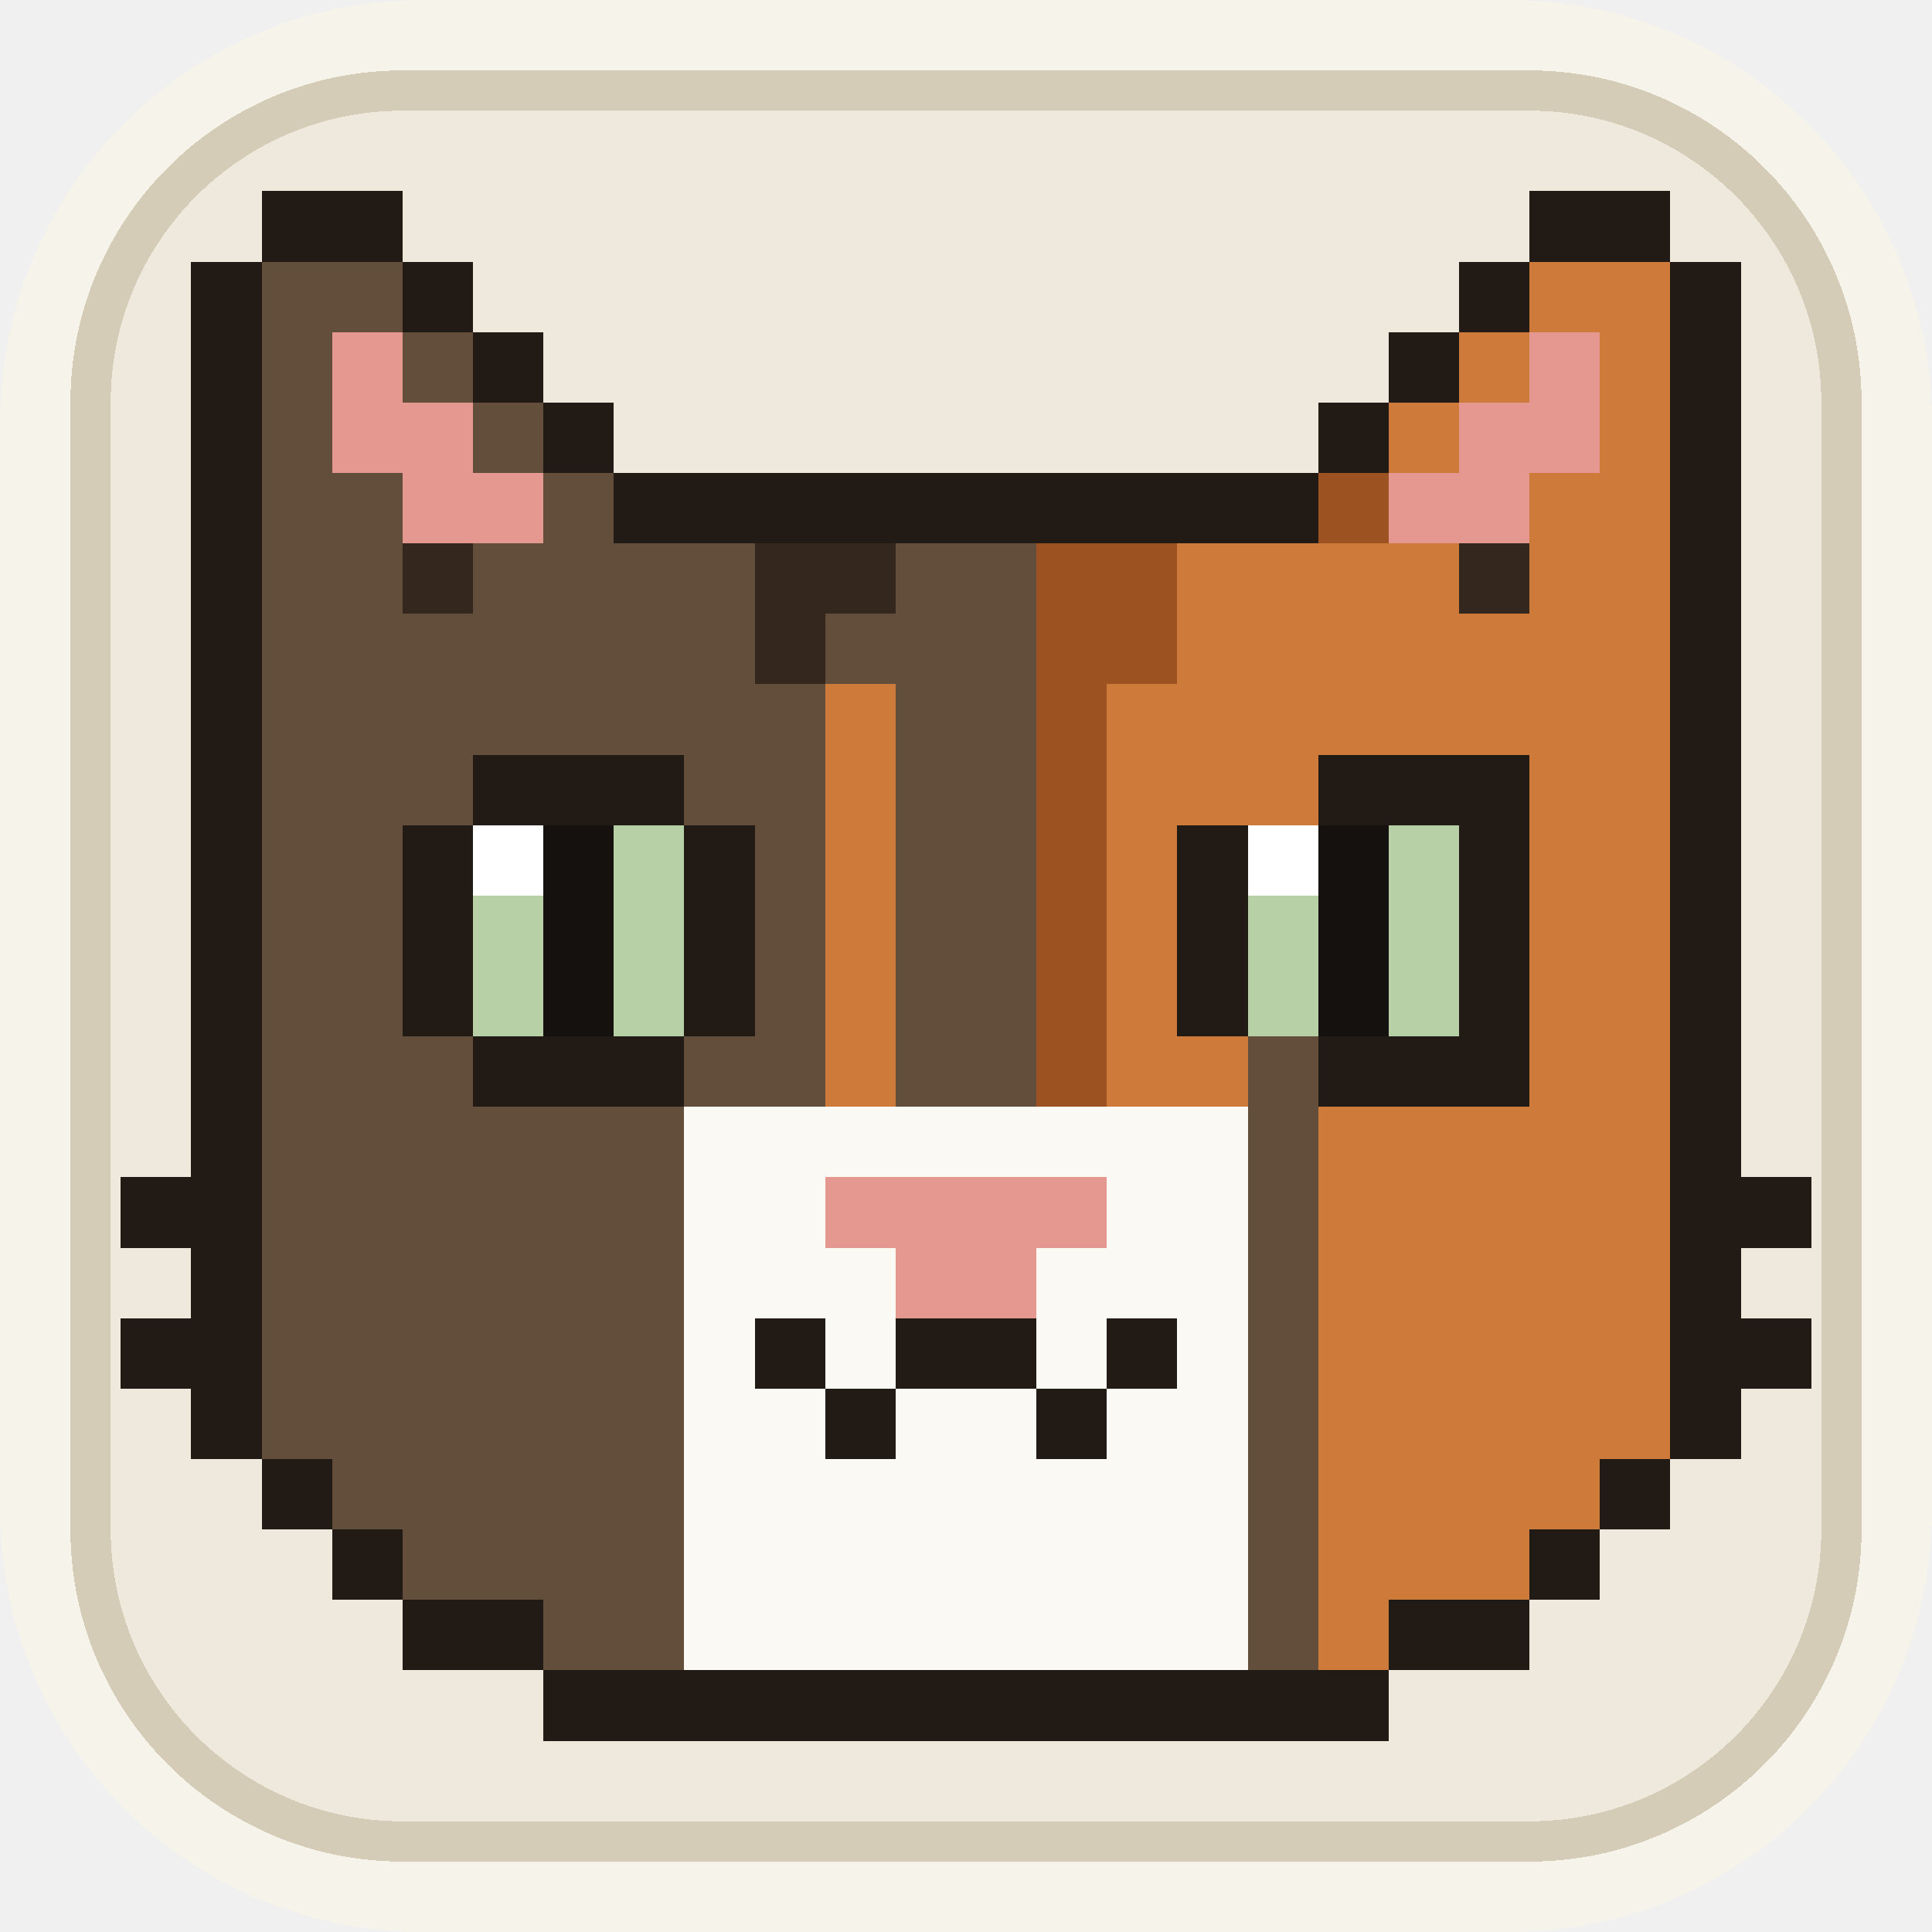
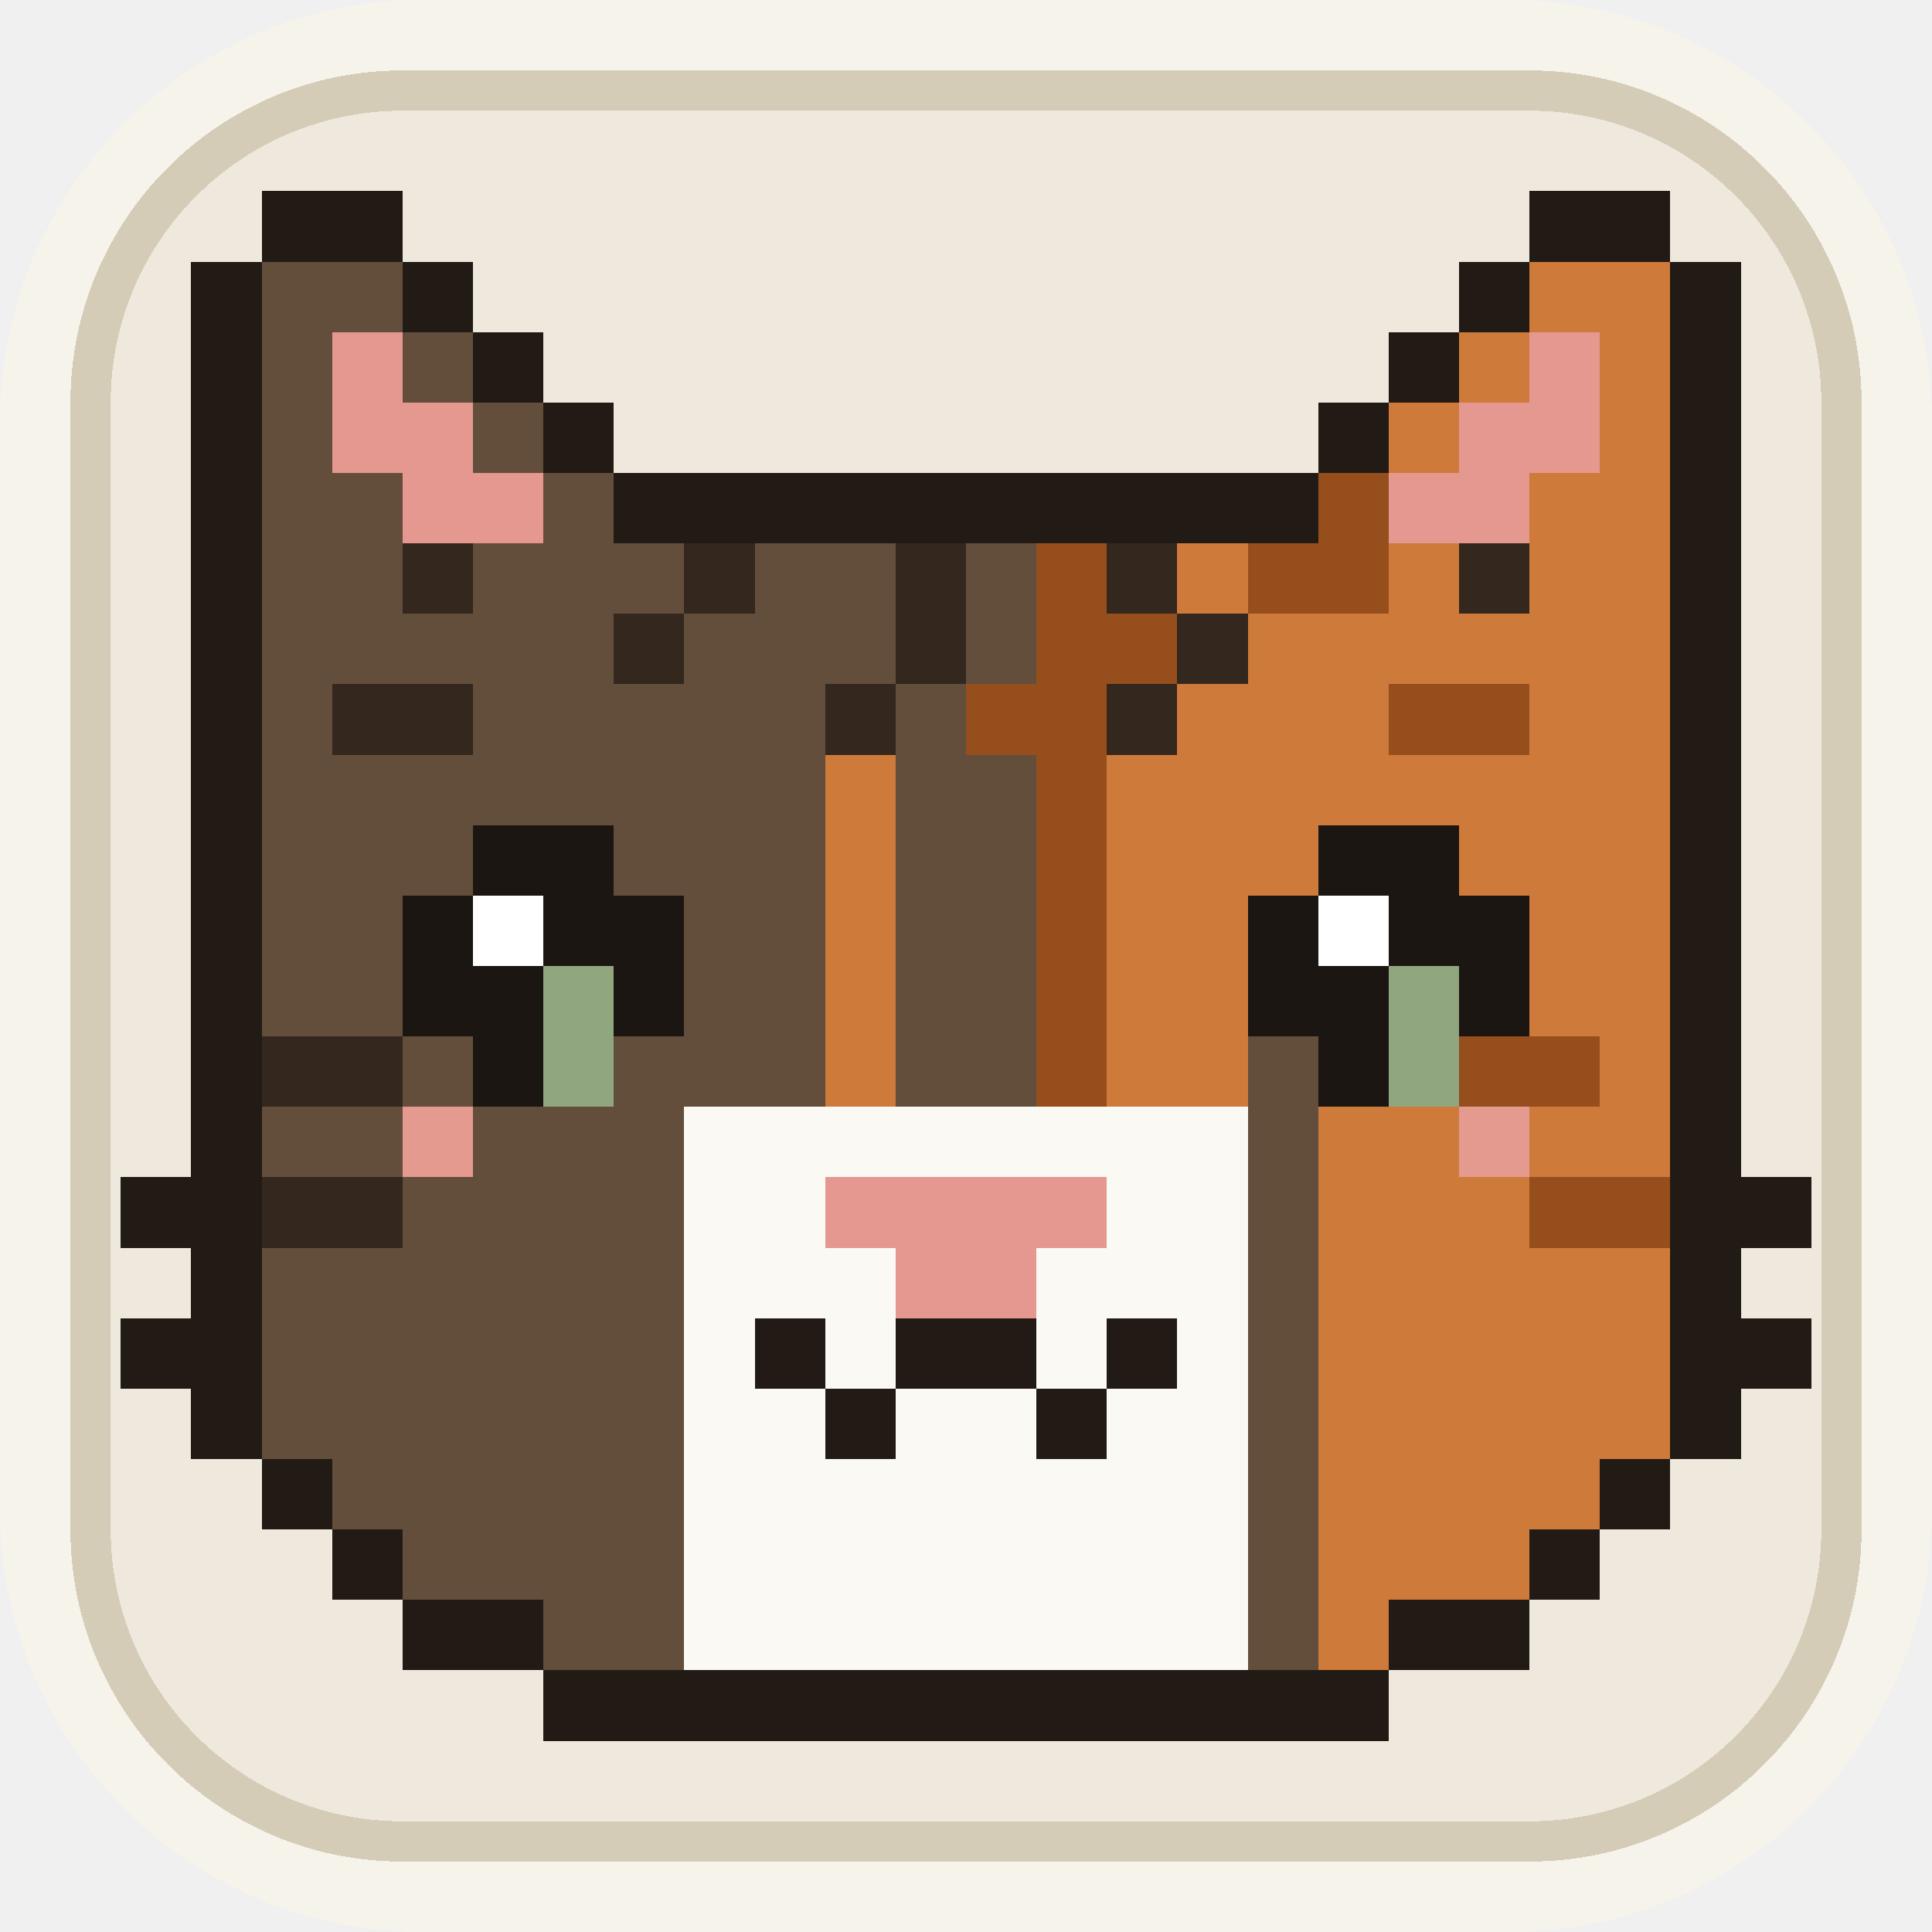
<svg xmlns="http://www.w3.org/2000/svg" viewBox="0 0 192 192" fill="none" shape-rendering="crispEdges">
  <rect width="192" height="192" rx="42" fill="#F6F3EB" />
  <rect x="9" y="9" width="174" height="174" rx="31" fill="#EEE9DC" stroke="#D5CCB8" stroke-width="4" />
  <rect x="26" y="19" width="7" height="7" fill="#221B15" />
  <rect x="33" y="19" width="7" height="7" fill="#221B15" />
  <rect x="152" y="19" width="7" height="7" fill="#221B15" />
  <rect x="159" y="19" width="7" height="7" fill="#221B15" />
  <rect x="19" y="26" width="7" height="7" fill="#221B15" />
  <rect x="26" y="26" width="7" height="7" fill="#634E3C" />
  <rect x="33" y="26" width="7" height="7" fill="#634E3C" />
  <rect x="40" y="26" width="7" height="7" fill="#221B15" />
  <rect x="145" y="26" width="7" height="7" fill="#221B15" />
  <rect x="152" y="26" width="7" height="7" fill="#CE7A3A" />
  <rect x="159" y="26" width="7" height="7" fill="#CE7A3A" />
  <rect x="166" y="26" width="7" height="7" fill="#221B15" />
  <rect x="19" y="33" width="7" height="7" fill="#221B15" />
  <rect x="26" y="33" width="7" height="7" fill="#634E3C" />
  <rect x="33" y="33" width="7" height="7" fill="#E59890" />
  <rect x="40" y="33" width="7" height="7" fill="#634E3C" />
  <rect x="47" y="33" width="7" height="7" fill="#221B15" />
  <rect x="138" y="33" width="7" height="7" fill="#221B15" />
  <rect x="145" y="33" width="7" height="7" fill="#CE7A3A" />
  <rect x="152" y="33" width="7" height="7" fill="#E59890" />
  <rect x="159" y="33" width="7" height="7" fill="#CE7A3A" />
  <rect x="166" y="33" width="7" height="7" fill="#221B15" />
  <rect x="19" y="40" width="7" height="7" fill="#221B15" />
  <rect x="26" y="40" width="7" height="7" fill="#634E3C" />
  <rect x="33" y="40" width="7" height="7" fill="#E59890" />
  <rect x="40" y="40" width="7" height="7" fill="#E59890" />
  <rect x="47" y="40" width="7" height="7" fill="#634E3C" />
  <rect x="54" y="40" width="7" height="7" fill="#221B15" />
  <rect x="131" y="40" width="7" height="7" fill="#221B15" />
  <rect x="138" y="40" width="7" height="7" fill="#CE7A3A" />
  <rect x="145" y="40" width="7" height="7" fill="#E59890" />
  <rect x="152" y="40" width="7" height="7" fill="#E59890" />
  <rect x="159" y="40" width="7" height="7" fill="#CE7A3A" />
  <rect x="166" y="40" width="7" height="7" fill="#221B15" />
  <rect x="19" y="47" width="7" height="7" fill="#221B15" />
  <rect x="26" y="47" width="7" height="7" fill="#634E3C" />
  <rect x="33" y="47" width="7" height="7" fill="#634E3C" />
  <rect x="40" y="47" width="7" height="7" fill="#E59890" />
  <rect x="47" y="47" width="7" height="7" fill="#E59890" />
  <rect x="54" y="47" width="7" height="7" fill="#634E3C" />
  <rect x="61" y="47" width="7" height="7" fill="#221B15" />
  <rect x="68" y="47" width="7" height="7" fill="#221B15" />
  <rect x="75" y="47" width="7" height="7" fill="#221B15" />
  <rect x="82" y="47" width="7" height="7" fill="#221B15" />
  <rect x="89" y="47" width="7" height="7" fill="#221B15" />
  <rect x="96" y="47" width="7" height="7" fill="#221B15" />
  <rect x="103" y="47" width="7" height="7" fill="#221B15" />
  <rect x="110" y="47" width="7" height="7" fill="#221B15" />
  <rect x="117" y="47" width="7" height="7" fill="#221B15" />
  <rect x="124" y="47" width="7" height="7" fill="#221B15" />
-   <rect x="131" y="47" width="7" height="7" fill="#9D5321" />
+   <rect x="131" y="47" width="7" height="7" fill="#964E1D" />
  <rect x="138" y="47" width="7" height="7" fill="#E59890" />
  <rect x="145" y="47" width="7" height="7" fill="#E59890" />
  <rect x="152" y="47" width="7" height="7" fill="#CE7A3A" />
  <rect x="159" y="47" width="7" height="7" fill="#CE7A3A" />
  <rect x="166" y="47" width="7" height="7" fill="#221B15" />
  <rect x="19" y="54" width="7" height="7" fill="#221B15" />
  <rect x="26" y="54" width="7" height="7" fill="#634E3C" />
  <rect x="33" y="54" width="7" height="7" fill="#634E3C" />
  <rect x="40" y="54" width="7" height="7" fill="#33271E" />
  <rect x="47" y="54" width="7" height="7" fill="#634E3C" />
  <rect x="54" y="54" width="7" height="7" fill="#634E3C" />
  <rect x="61" y="54" width="7" height="7" fill="#634E3C" />
-   <rect x="68" y="54" width="7" height="7" fill="#634E3C" />
-   <rect x="75" y="54" width="7" height="7" fill="#33271E" />
-   <rect x="82" y="54" width="7" height="7" fill="#33271E" />
-   <rect x="89" y="54" width="7" height="7" fill="#634E3C" />
+   <rect x="68" y="54" width="7" height="7" fill="#33271E" />
+   <rect x="75" y="54" width="7" height="7" fill="#634E3C" />
+   <rect x="82" y="54" width="7" height="7" fill="#634E3C" />
+   <rect x="89" y="54" width="7" height="7" fill="#33271E" />
  <rect x="96" y="54" width="7" height="7" fill="#634E3C" />
-   <rect x="103" y="54" width="7" height="7" fill="#9D5321" />
-   <rect x="110" y="54" width="7" height="7" fill="#9D5321" />
+   <rect x="103" y="54" width="7" height="7" fill="#964E1D" />
+   <rect x="110" y="54" width="7" height="7" fill="#33271E" />
  <rect x="117" y="54" width="7" height="7" fill="#CE7A3A" />
-   <rect x="124" y="54" width="7" height="7" fill="#CE7A3A" />
-   <rect x="131" y="54" width="7" height="7" fill="#CE7A3A" />
+   <rect x="124" y="54" width="7" height="7" fill="#964E1D" />
+   <rect x="131" y="54" width="7" height="7" fill="#964E1D" />
  <rect x="138" y="54" width="7" height="7" fill="#CE7A3A" />
  <rect x="145" y="54" width="7" height="7" fill="#33271E" />
  <rect x="152" y="54" width="7" height="7" fill="#CE7A3A" />
  <rect x="159" y="54" width="7" height="7" fill="#CE7A3A" />
  <rect x="166" y="54" width="7" height="7" fill="#221B15" />
  <rect x="19" y="61" width="7" height="7" fill="#221B15" />
  <rect x="26" y="61" width="7" height="7" fill="#634E3C" />
  <rect x="33" y="61" width="7" height="7" fill="#634E3C" />
  <rect x="40" y="61" width="7" height="7" fill="#634E3C" />
  <rect x="47" y="61" width="7" height="7" fill="#634E3C" />
  <rect x="54" y="61" width="7" height="7" fill="#634E3C" />
-   <rect x="61" y="61" width="7" height="7" fill="#634E3C" />
+   <rect x="61" y="61" width="7" height="7" fill="#33271E" />
  <rect x="68" y="61" width="7" height="7" fill="#634E3C" />
-   <rect x="75" y="61" width="7" height="7" fill="#33271E" />
+   <rect x="75" y="61" width="7" height="7" fill="#634E3C" />
  <rect x="82" y="61" width="7" height="7" fill="#634E3C" />
-   <rect x="89" y="61" width="7" height="7" fill="#634E3C" />
+   <rect x="89" y="61" width="7" height="7" fill="#33271E" />
  <rect x="96" y="61" width="7" height="7" fill="#634E3C" />
-   <rect x="103" y="61" width="7" height="7" fill="#9D5321" />
-   <rect x="110" y="61" width="7" height="7" fill="#9D5321" />
-   <rect x="117" y="61" width="7" height="7" fill="#CE7A3A" />
+   <rect x="103" y="61" width="7" height="7" fill="#964E1D" />
+   <rect x="110" y="61" width="7" height="7" fill="#964E1D" />
+   <rect x="117" y="61" width="7" height="7" fill="#33271E" />
  <rect x="124" y="61" width="7" height="7" fill="#CE7A3A" />
  <rect x="131" y="61" width="7" height="7" fill="#CE7A3A" />
  <rect x="138" y="61" width="7" height="7" fill="#CE7A3A" />
  <rect x="145" y="61" width="7" height="7" fill="#CE7A3A" />
  <rect x="152" y="61" width="7" height="7" fill="#CE7A3A" />
  <rect x="159" y="61" width="7" height="7" fill="#CE7A3A" />
  <rect x="166" y="61" width="7" height="7" fill="#221B15" />
  <rect x="19" y="68" width="7" height="7" fill="#221B15" />
  <rect x="26" y="68" width="7" height="7" fill="#634E3C" />
-   <rect x="33" y="68" width="7" height="7" fill="#634E3C" />
-   <rect x="40" y="68" width="7" height="7" fill="#634E3C" />
+   <rect x="33" y="68" width="7" height="7" fill="#33271E" />
+   <rect x="40" y="68" width="7" height="7" fill="#33271E" />
  <rect x="47" y="68" width="7" height="7" fill="#634E3C" />
  <rect x="54" y="68" width="7" height="7" fill="#634E3C" />
  <rect x="61" y="68" width="7" height="7" fill="#634E3C" />
  <rect x="68" y="68" width="7" height="7" fill="#634E3C" />
  <rect x="75" y="68" width="7" height="7" fill="#634E3C" />
-   <rect x="82" y="68" width="7" height="7" fill="#CE7A3A" />
+   <rect x="82" y="68" width="7" height="7" fill="#33271E" />
  <rect x="89" y="68" width="7" height="7" fill="#634E3C" />
-   <rect x="96" y="68" width="7" height="7" fill="#634E3C" />
-   <rect x="103" y="68" width="7" height="7" fill="#9D5321" />
-   <rect x="110" y="68" width="7" height="7" fill="#CE7A3A" />
+   <rect x="96" y="68" width="7" height="7" fill="#964E1D" />
+   <rect x="103" y="68" width="7" height="7" fill="#964E1D" />
+   <rect x="110" y="68" width="7" height="7" fill="#33271E" />
  <rect x="117" y="68" width="7" height="7" fill="#CE7A3A" />
  <rect x="124" y="68" width="7" height="7" fill="#CE7A3A" />
  <rect x="131" y="68" width="7" height="7" fill="#CE7A3A" />
-   <rect x="138" y="68" width="7" height="7" fill="#CE7A3A" />
-   <rect x="145" y="68" width="7" height="7" fill="#CE7A3A" />
+   <rect x="138" y="68" width="7" height="7" fill="#964E1D" />
+   <rect x="145" y="68" width="7" height="7" fill="#964E1D" />
  <rect x="152" y="68" width="7" height="7" fill="#CE7A3A" />
  <rect x="159" y="68" width="7" height="7" fill="#CE7A3A" />
  <rect x="166" y="68" width="7" height="7" fill="#221B15" />
  <rect x="19" y="75" width="7" height="7" fill="#221B15" />
  <rect x="26" y="75" width="7" height="7" fill="#634E3C" />
  <rect x="33" y="75" width="7" height="7" fill="#634E3C" />
  <rect x="40" y="75" width="7" height="7" fill="#634E3C" />
-   <rect x="47" y="75" width="7" height="7" fill="#221B15" />
-   <rect x="54" y="75" width="7" height="7" fill="#221B15" />
-   <rect x="61" y="75" width="7" height="7" fill="#221B15" />
+   <rect x="47" y="75" width="7" height="7" fill="#634E3C" />
+   <rect x="54" y="75" width="7" height="7" fill="#634E3C" />
+   <rect x="61" y="75" width="7" height="7" fill="#634E3C" />
  <rect x="68" y="75" width="7" height="7" fill="#634E3C" />
  <rect x="75" y="75" width="7" height="7" fill="#634E3C" />
  <rect x="82" y="75" width="7" height="7" fill="#CE7A3A" />
  <rect x="89" y="75" width="7" height="7" fill="#634E3C" />
  <rect x="96" y="75" width="7" height="7" fill="#634E3C" />
-   <rect x="103" y="75" width="7" height="7" fill="#9D5321" />
+   <rect x="103" y="75" width="7" height="7" fill="#964E1D" />
  <rect x="110" y="75" width="7" height="7" fill="#CE7A3A" />
  <rect x="117" y="75" width="7" height="7" fill="#CE7A3A" />
  <rect x="124" y="75" width="7" height="7" fill="#CE7A3A" />
-   <rect x="131" y="75" width="7" height="7" fill="#221B15" />
-   <rect x="138" y="75" width="7" height="7" fill="#221B15" />
-   <rect x="145" y="75" width="7" height="7" fill="#221B15" />
+   <rect x="131" y="75" width="7" height="7" fill="#CE7A3A" />
+   <rect x="138" y="75" width="7" height="7" fill="#CE7A3A" />
+   <rect x="145" y="75" width="7" height="7" fill="#CE7A3A" />
  <rect x="152" y="75" width="7" height="7" fill="#CE7A3A" />
  <rect x="159" y="75" width="7" height="7" fill="#CE7A3A" />
  <rect x="166" y="75" width="7" height="7" fill="#221B15" />
  <rect x="19" y="82" width="7" height="7" fill="#221B15" />
  <rect x="26" y="82" width="7" height="7" fill="#634E3C" />
  <rect x="33" y="82" width="7" height="7" fill="#634E3C" />
-   <rect x="40" y="82" width="7" height="7" fill="#221B15" />
-   <rect x="47" y="82" width="7" height="7" fill="#FFFFFF" />
-   <rect x="54" y="82" width="7" height="7" fill="#14110E" />
-   <rect x="61" y="82" width="7" height="7" fill="#B8D0A6" />
-   <rect x="68" y="82" width="7" height="7" fill="#221B15" />
+   <rect x="40" y="82" width="7" height="7" fill="#634E3C" />
+   <rect x="47" y="82" width="7" height="7" fill="#1B1612" />
+   <rect x="54" y="82" width="7" height="7" fill="#1B1612" />
+   <rect x="61" y="82" width="7" height="7" fill="#634E3C" />
+   <rect x="68" y="82" width="7" height="7" fill="#634E3C" />
  <rect x="75" y="82" width="7" height="7" fill="#634E3C" />
  <rect x="82" y="82" width="7" height="7" fill="#CE7A3A" />
  <rect x="89" y="82" width="7" height="7" fill="#634E3C" />
  <rect x="96" y="82" width="7" height="7" fill="#634E3C" />
-   <rect x="103" y="82" width="7" height="7" fill="#9D5321" />
+   <rect x="103" y="82" width="7" height="7" fill="#964E1D" />
  <rect x="110" y="82" width="7" height="7" fill="#CE7A3A" />
-   <rect x="117" y="82" width="7" height="7" fill="#221B15" />
-   <rect x="124" y="82" width="7" height="7" fill="#FFFFFF" />
-   <rect x="131" y="82" width="7" height="7" fill="#14110E" />
-   <rect x="138" y="82" width="7" height="7" fill="#B8D0A6" />
-   <rect x="145" y="82" width="7" height="7" fill="#221B15" />
+   <rect x="117" y="82" width="7" height="7" fill="#CE7A3A" />
+   <rect x="124" y="82" width="7" height="7" fill="#CE7A3A" />
+   <rect x="131" y="82" width="7" height="7" fill="#1B1612" />
+   <rect x="138" y="82" width="7" height="7" fill="#1B1612" />
+   <rect x="145" y="82" width="7" height="7" fill="#CE7A3A" />
  <rect x="152" y="82" width="7" height="7" fill="#CE7A3A" />
  <rect x="159" y="82" width="7" height="7" fill="#CE7A3A" />
  <rect x="166" y="82" width="7" height="7" fill="#221B15" />
  <rect x="19" y="89" width="7" height="7" fill="#221B15" />
  <rect x="26" y="89" width="7" height="7" fill="#634E3C" />
  <rect x="33" y="89" width="7" height="7" fill="#634E3C" />
-   <rect x="40" y="89" width="7" height="7" fill="#221B15" />
-   <rect x="47" y="89" width="7" height="7" fill="#B8D0A6" />
-   <rect x="54" y="89" width="7" height="7" fill="#14110E" />
-   <rect x="61" y="89" width="7" height="7" fill="#B8D0A6" />
-   <rect x="68" y="89" width="7" height="7" fill="#221B15" />
+   <rect x="40" y="89" width="7" height="7" fill="#1B1612" />
+   <rect x="47" y="89" width="7" height="7" fill="#FFFFFF" />
+   <rect x="54" y="89" width="7" height="7" fill="#1B1612" />
+   <rect x="61" y="89" width="7" height="7" fill="#1B1612" />
+   <rect x="68" y="89" width="7" height="7" fill="#634E3C" />
  <rect x="75" y="89" width="7" height="7" fill="#634E3C" />
  <rect x="82" y="89" width="7" height="7" fill="#CE7A3A" />
  <rect x="89" y="89" width="7" height="7" fill="#634E3C" />
  <rect x="96" y="89" width="7" height="7" fill="#634E3C" />
-   <rect x="103" y="89" width="7" height="7" fill="#9D5321" />
+   <rect x="103" y="89" width="7" height="7" fill="#964E1D" />
  <rect x="110" y="89" width="7" height="7" fill="#CE7A3A" />
-   <rect x="117" y="89" width="7" height="7" fill="#221B15" />
-   <rect x="124" y="89" width="7" height="7" fill="#B8D0A6" />
-   <rect x="131" y="89" width="7" height="7" fill="#14110E" />
-   <rect x="138" y="89" width="7" height="7" fill="#B8D0A6" />
-   <rect x="145" y="89" width="7" height="7" fill="#221B15" />
+   <rect x="117" y="89" width="7" height="7" fill="#CE7A3A" />
+   <rect x="124" y="89" width="7" height="7" fill="#1B1612" />
+   <rect x="131" y="89" width="7" height="7" fill="#FFFFFF" />
+   <rect x="138" y="89" width="7" height="7" fill="#1B1612" />
+   <rect x="145" y="89" width="7" height="7" fill="#1B1612" />
  <rect x="152" y="89" width="7" height="7" fill="#CE7A3A" />
  <rect x="159" y="89" width="7" height="7" fill="#CE7A3A" />
  <rect x="166" y="89" width="7" height="7" fill="#221B15" />
  <rect x="19" y="96" width="7" height="7" fill="#221B15" />
  <rect x="26" y="96" width="7" height="7" fill="#634E3C" />
  <rect x="33" y="96" width="7" height="7" fill="#634E3C" />
-   <rect x="40" y="96" width="7" height="7" fill="#221B15" />
-   <rect x="47" y="96" width="7" height="7" fill="#B8D0A6" />
-   <rect x="54" y="96" width="7" height="7" fill="#14110E" />
-   <rect x="61" y="96" width="7" height="7" fill="#B8D0A6" />
-   <rect x="68" y="96" width="7" height="7" fill="#221B15" />
+   <rect x="40" y="96" width="7" height="7" fill="#1B1612" />
+   <rect x="47" y="96" width="7" height="7" fill="#1B1612" />
+   <rect x="54" y="96" width="7" height="7" fill="#8FA67E" />
+   <rect x="61" y="96" width="7" height="7" fill="#1B1612" />
+   <rect x="68" y="96" width="7" height="7" fill="#634E3C" />
  <rect x="75" y="96" width="7" height="7" fill="#634E3C" />
  <rect x="82" y="96" width="7" height="7" fill="#CE7A3A" />
  <rect x="89" y="96" width="7" height="7" fill="#634E3C" />
  <rect x="96" y="96" width="7" height="7" fill="#634E3C" />
-   <rect x="103" y="96" width="7" height="7" fill="#9D5321" />
+   <rect x="103" y="96" width="7" height="7" fill="#964E1D" />
  <rect x="110" y="96" width="7" height="7" fill="#CE7A3A" />
-   <rect x="117" y="96" width="7" height="7" fill="#221B15" />
-   <rect x="124" y="96" width="7" height="7" fill="#B8D0A6" />
-   <rect x="131" y="96" width="7" height="7" fill="#14110E" />
-   <rect x="138" y="96" width="7" height="7" fill="#B8D0A6" />
-   <rect x="145" y="96" width="7" height="7" fill="#221B15" />
+   <rect x="117" y="96" width="7" height="7" fill="#CE7A3A" />
+   <rect x="124" y="96" width="7" height="7" fill="#1B1612" />
+   <rect x="131" y="96" width="7" height="7" fill="#1B1612" />
+   <rect x="138" y="96" width="7" height="7" fill="#8FA67E" />
+   <rect x="145" y="96" width="7" height="7" fill="#1B1612" />
  <rect x="152" y="96" width="7" height="7" fill="#CE7A3A" />
  <rect x="159" y="96" width="7" height="7" fill="#CE7A3A" />
  <rect x="166" y="96" width="7" height="7" fill="#221B15" />
  <rect x="19" y="103" width="7" height="7" fill="#221B15" />
-   <rect x="26" y="103" width="7" height="7" fill="#634E3C" />
-   <rect x="33" y="103" width="7" height="7" fill="#634E3C" />
+   <rect x="26" y="103" width="7" height="7" fill="#33271E" />
+   <rect x="33" y="103" width="7" height="7" fill="#33271E" />
  <rect x="40" y="103" width="7" height="7" fill="#634E3C" />
-   <rect x="47" y="103" width="7" height="7" fill="#221B15" />
-   <rect x="54" y="103" width="7" height="7" fill="#221B15" />
-   <rect x="61" y="103" width="7" height="7" fill="#221B15" />
+   <rect x="47" y="103" width="7" height="7" fill="#1B1612" />
+   <rect x="54" y="103" width="7" height="7" fill="#8FA67E" />
+   <rect x="61" y="103" width="7" height="7" fill="#634E3C" />
  <rect x="68" y="103" width="7" height="7" fill="#634E3C" />
  <rect x="75" y="103" width="7" height="7" fill="#634E3C" />
  <rect x="82" y="103" width="7" height="7" fill="#CE7A3A" />
  <rect x="89" y="103" width="7" height="7" fill="#634E3C" />
  <rect x="96" y="103" width="7" height="7" fill="#634E3C" />
-   <rect x="103" y="103" width="7" height="7" fill="#9D5321" />
+   <rect x="103" y="103" width="7" height="7" fill="#964E1D" />
  <rect x="110" y="103" width="7" height="7" fill="#CE7A3A" />
  <rect x="117" y="103" width="7" height="7" fill="#CE7A3A" />
  <rect x="124" y="103" width="7" height="7" fill="#634E3C" />
-   <rect x="131" y="103" width="7" height="7" fill="#221B15" />
-   <rect x="138" y="103" width="7" height="7" fill="#221B15" />
-   <rect x="145" y="103" width="7" height="7" fill="#221B15" />
-   <rect x="152" y="103" width="7" height="7" fill="#CE7A3A" />
+   <rect x="131" y="103" width="7" height="7" fill="#1B1612" />
+   <rect x="138" y="103" width="7" height="7" fill="#8FA67E" />
+   <rect x="145" y="103" width="7" height="7" fill="#964E1D" />
+   <rect x="152" y="103" width="7" height="7" fill="#964E1D" />
  <rect x="159" y="103" width="7" height="7" fill="#CE7A3A" />
  <rect x="166" y="103" width="7" height="7" fill="#221B15" />
  <rect x="19" y="110" width="7" height="7" fill="#221B15" />
  <rect x="26" y="110" width="7" height="7" fill="#634E3C" />
  <rect x="33" y="110" width="7" height="7" fill="#634E3C" />
-   <rect x="40" y="110" width="7" height="7" fill="#634E3C" />
+   <rect x="40" y="110" width="7" height="7" fill="#E49A8E" />
  <rect x="47" y="110" width="7" height="7" fill="#634E3C" />
  <rect x="54" y="110" width="7" height="7" fill="#634E3C" />
  <rect x="61" y="110" width="7" height="7" fill="#634E3C" />
  <rect x="68" y="110" width="7" height="7" fill="#FBF9F4" />
  <rect x="75" y="110" width="7" height="7" fill="#FBF9F4" />
  <rect x="82" y="110" width="7" height="7" fill="#FBF9F4" />
  <rect x="89" y="110" width="7" height="7" fill="#FBF9F4" />
  <rect x="96" y="110" width="7" height="7" fill="#FBF9F4" />
  <rect x="103" y="110" width="7" height="7" fill="#FBF9F4" />
  <rect x="110" y="110" width="7" height="7" fill="#FBF9F4" />
  <rect x="117" y="110" width="7" height="7" fill="#FBF9F4" />
  <rect x="124" y="110" width="7" height="7" fill="#634E3C" />
  <rect x="131" y="110" width="7" height="7" fill="#CE7A3A" />
  <rect x="138" y="110" width="7" height="7" fill="#CE7A3A" />
-   <rect x="145" y="110" width="7" height="7" fill="#CE7A3A" />
+   <rect x="145" y="110" width="7" height="7" fill="#E49A8E" />
  <rect x="152" y="110" width="7" height="7" fill="#CE7A3A" />
  <rect x="159" y="110" width="7" height="7" fill="#CE7A3A" />
  <rect x="166" y="110" width="7" height="7" fill="#221B15" />
  <rect x="12" y="117" width="7" height="7" fill="#221B15" />
  <rect x="19" y="117" width="7" height="7" fill="#221B15" />
-   <rect x="26" y="117" width="7" height="7" fill="#634E3C" />
-   <rect x="33" y="117" width="7" height="7" fill="#634E3C" />
+   <rect x="26" y="117" width="7" height="7" fill="#33271E" />
+   <rect x="33" y="117" width="7" height="7" fill="#33271E" />
  <rect x="40" y="117" width="7" height="7" fill="#634E3C" />
  <rect x="47" y="117" width="7" height="7" fill="#634E3C" />
  <rect x="54" y="117" width="7" height="7" fill="#634E3C" />
  <rect x="61" y="117" width="7" height="7" fill="#634E3C" />
  <rect x="68" y="117" width="7" height="7" fill="#FBF9F4" />
  <rect x="75" y="117" width="7" height="7" fill="#FBF9F4" />
  <rect x="82" y="117" width="7" height="7" fill="#E59890" />
  <rect x="89" y="117" width="7" height="7" fill="#E59890" />
  <rect x="96" y="117" width="7" height="7" fill="#E59890" />
  <rect x="103" y="117" width="7" height="7" fill="#E59890" />
  <rect x="110" y="117" width="7" height="7" fill="#FBF9F4" />
  <rect x="117" y="117" width="7" height="7" fill="#FBF9F4" />
  <rect x="124" y="117" width="7" height="7" fill="#634E3C" />
  <rect x="131" y="117" width="7" height="7" fill="#CE7A3A" />
  <rect x="138" y="117" width="7" height="7" fill="#CE7A3A" />
  <rect x="145" y="117" width="7" height="7" fill="#CE7A3A" />
-   <rect x="152" y="117" width="7" height="7" fill="#CE7A3A" />
-   <rect x="159" y="117" width="7" height="7" fill="#CE7A3A" />
+   <rect x="152" y="117" width="7" height="7" fill="#964E1D" />
+   <rect x="159" y="117" width="7" height="7" fill="#964E1D" />
  <rect x="166" y="117" width="7" height="7" fill="#221B15" />
  <rect x="173" y="117" width="7" height="7" fill="#221B15" />
  <rect x="19" y="124" width="7" height="7" fill="#221B15" />
  <rect x="26" y="124" width="7" height="7" fill="#634E3C" />
  <rect x="33" y="124" width="7" height="7" fill="#634E3C" />
  <rect x="40" y="124" width="7" height="7" fill="#634E3C" />
  <rect x="47" y="124" width="7" height="7" fill="#634E3C" />
  <rect x="54" y="124" width="7" height="7" fill="#634E3C" />
  <rect x="61" y="124" width="7" height="7" fill="#634E3C" />
  <rect x="68" y="124" width="7" height="7" fill="#FBF9F4" />
  <rect x="75" y="124" width="7" height="7" fill="#FBF9F4" />
  <rect x="82" y="124" width="7" height="7" fill="#FBF9F4" />
  <rect x="89" y="124" width="7" height="7" fill="#E59890" />
  <rect x="96" y="124" width="7" height="7" fill="#E59890" />
  <rect x="103" y="124" width="7" height="7" fill="#FBF9F4" />
  <rect x="110" y="124" width="7" height="7" fill="#FBF9F4" />
  <rect x="117" y="124" width="7" height="7" fill="#FBF9F4" />
  <rect x="124" y="124" width="7" height="7" fill="#634E3C" />
  <rect x="131" y="124" width="7" height="7" fill="#CE7A3A" />
  <rect x="138" y="124" width="7" height="7" fill="#CE7A3A" />
  <rect x="145" y="124" width="7" height="7" fill="#CE7A3A" />
  <rect x="152" y="124" width="7" height="7" fill="#CE7A3A" />
  <rect x="159" y="124" width="7" height="7" fill="#CE7A3A" />
  <rect x="166" y="124" width="7" height="7" fill="#221B15" />
  <rect x="12" y="131" width="7" height="7" fill="#221B15" />
  <rect x="19" y="131" width="7" height="7" fill="#221B15" />
  <rect x="26" y="131" width="7" height="7" fill="#634E3C" />
  <rect x="33" y="131" width="7" height="7" fill="#634E3C" />
  <rect x="40" y="131" width="7" height="7" fill="#634E3C" />
  <rect x="47" y="131" width="7" height="7" fill="#634E3C" />
  <rect x="54" y="131" width="7" height="7" fill="#634E3C" />
  <rect x="61" y="131" width="7" height="7" fill="#634E3C" />
  <rect x="68" y="131" width="7" height="7" fill="#FBF9F4" />
  <rect x="75" y="131" width="7" height="7" fill="#221B15" />
  <rect x="82" y="131" width="7" height="7" fill="#FBF9F4" />
  <rect x="89" y="131" width="7" height="7" fill="#221B15" />
  <rect x="96" y="131" width="7" height="7" fill="#221B15" />
  <rect x="103" y="131" width="7" height="7" fill="#FBF9F4" />
  <rect x="110" y="131" width="7" height="7" fill="#221B15" />
  <rect x="117" y="131" width="7" height="7" fill="#FBF9F4" />
  <rect x="124" y="131" width="7" height="7" fill="#634E3C" />
  <rect x="131" y="131" width="7" height="7" fill="#CE7A3A" />
  <rect x="138" y="131" width="7" height="7" fill="#CE7A3A" />
  <rect x="145" y="131" width="7" height="7" fill="#CE7A3A" />
  <rect x="152" y="131" width="7" height="7" fill="#CE7A3A" />
  <rect x="159" y="131" width="7" height="7" fill="#CE7A3A" />
  <rect x="166" y="131" width="7" height="7" fill="#221B15" />
  <rect x="173" y="131" width="7" height="7" fill="#221B15" />
  <rect x="19" y="138" width="7" height="7" fill="#221B15" />
  <rect x="26" y="138" width="7" height="7" fill="#634E3C" />
  <rect x="33" y="138" width="7" height="7" fill="#634E3C" />
  <rect x="40" y="138" width="7" height="7" fill="#634E3C" />
  <rect x="47" y="138" width="7" height="7" fill="#634E3C" />
  <rect x="54" y="138" width="7" height="7" fill="#634E3C" />
  <rect x="61" y="138" width="7" height="7" fill="#634E3C" />
  <rect x="68" y="138" width="7" height="7" fill="#FBF9F4" />
  <rect x="75" y="138" width="7" height="7" fill="#FBF9F4" />
  <rect x="82" y="138" width="7" height="7" fill="#221B15" />
  <rect x="89" y="138" width="7" height="7" fill="#FBF9F4" />
  <rect x="96" y="138" width="7" height="7" fill="#FBF9F4" />
  <rect x="103" y="138" width="7" height="7" fill="#221B15" />
  <rect x="110" y="138" width="7" height="7" fill="#FBF9F4" />
  <rect x="117" y="138" width="7" height="7" fill="#FBF9F4" />
  <rect x="124" y="138" width="7" height="7" fill="#634E3C" />
  <rect x="131" y="138" width="7" height="7" fill="#CE7A3A" />
  <rect x="138" y="138" width="7" height="7" fill="#CE7A3A" />
  <rect x="145" y="138" width="7" height="7" fill="#CE7A3A" />
  <rect x="152" y="138" width="7" height="7" fill="#CE7A3A" />
  <rect x="159" y="138" width="7" height="7" fill="#CE7A3A" />
  <rect x="166" y="138" width="7" height="7" fill="#221B15" />
  <rect x="26" y="145" width="7" height="7" fill="#221B15" />
  <rect x="33" y="145" width="7" height="7" fill="#634E3C" />
  <rect x="40" y="145" width="7" height="7" fill="#634E3C" />
  <rect x="47" y="145" width="7" height="7" fill="#634E3C" />
  <rect x="54" y="145" width="7" height="7" fill="#634E3C" />
  <rect x="61" y="145" width="7" height="7" fill="#634E3C" />
  <rect x="68" y="145" width="7" height="7" fill="#FBF9F4" />
  <rect x="75" y="145" width="7" height="7" fill="#FBF9F4" />
  <rect x="82" y="145" width="7" height="7" fill="#FBF9F4" />
  <rect x="89" y="145" width="7" height="7" fill="#FBF9F4" />
  <rect x="96" y="145" width="7" height="7" fill="#FBF9F4" />
  <rect x="103" y="145" width="7" height="7" fill="#FBF9F4" />
  <rect x="110" y="145" width="7" height="7" fill="#FBF9F4" />
  <rect x="117" y="145" width="7" height="7" fill="#FBF9F4" />
  <rect x="124" y="145" width="7" height="7" fill="#634E3C" />
  <rect x="131" y="145" width="7" height="7" fill="#CE7A3A" />
  <rect x="138" y="145" width="7" height="7" fill="#CE7A3A" />
  <rect x="145" y="145" width="7" height="7" fill="#CE7A3A" />
  <rect x="152" y="145" width="7" height="7" fill="#CE7A3A" />
  <rect x="159" y="145" width="7" height="7" fill="#221B15" />
  <rect x="33" y="152" width="7" height="7" fill="#221B15" />
  <rect x="40" y="152" width="7" height="7" fill="#634E3C" />
  <rect x="47" y="152" width="7" height="7" fill="#634E3C" />
  <rect x="54" y="152" width="7" height="7" fill="#634E3C" />
  <rect x="61" y="152" width="7" height="7" fill="#634E3C" />
  <rect x="68" y="152" width="7" height="7" fill="#FBF9F4" />
  <rect x="75" y="152" width="7" height="7" fill="#FBF9F4" />
  <rect x="82" y="152" width="7" height="7" fill="#FBF9F4" />
  <rect x="89" y="152" width="7" height="7" fill="#FBF9F4" />
  <rect x="96" y="152" width="7" height="7" fill="#FBF9F4" />
  <rect x="103" y="152" width="7" height="7" fill="#FBF9F4" />
  <rect x="110" y="152" width="7" height="7" fill="#FBF9F4" />
  <rect x="117" y="152" width="7" height="7" fill="#FBF9F4" />
  <rect x="124" y="152" width="7" height="7" fill="#634E3C" />
  <rect x="131" y="152" width="7" height="7" fill="#CE7A3A" />
  <rect x="138" y="152" width="7" height="7" fill="#CE7A3A" />
  <rect x="145" y="152" width="7" height="7" fill="#CE7A3A" />
  <rect x="152" y="152" width="7" height="7" fill="#221B15" />
  <rect x="40" y="159" width="7" height="7" fill="#221B15" />
  <rect x="47" y="159" width="7" height="7" fill="#221B15" />
  <rect x="54" y="159" width="7" height="7" fill="#634E3C" />
  <rect x="61" y="159" width="7" height="7" fill="#634E3C" />
  <rect x="68" y="159" width="7" height="7" fill="#FBF9F4" />
  <rect x="75" y="159" width="7" height="7" fill="#FBF9F4" />
  <rect x="82" y="159" width="7" height="7" fill="#FBF9F4" />
  <rect x="89" y="159" width="7" height="7" fill="#FBF9F4" />
  <rect x="96" y="159" width="7" height="7" fill="#FBF9F4" />
  <rect x="103" y="159" width="7" height="7" fill="#FBF9F4" />
  <rect x="110" y="159" width="7" height="7" fill="#FBF9F4" />
  <rect x="117" y="159" width="7" height="7" fill="#FBF9F4" />
  <rect x="124" y="159" width="7" height="7" fill="#634E3C" />
  <rect x="131" y="159" width="7" height="7" fill="#CE7A3A" />
  <rect x="138" y="159" width="7" height="7" fill="#221B15" />
  <rect x="145" y="159" width="7" height="7" fill="#221B15" />
  <rect x="54" y="166" width="7" height="7" fill="#221B15" />
  <rect x="61" y="166" width="7" height="7" fill="#221B15" />
  <rect x="68" y="166" width="7" height="7" fill="#221B15" />
  <rect x="75" y="166" width="7" height="7" fill="#221B15" />
  <rect x="82" y="166" width="7" height="7" fill="#221B15" />
  <rect x="89" y="166" width="7" height="7" fill="#221B15" />
  <rect x="96" y="166" width="7" height="7" fill="#221B15" />
  <rect x="103" y="166" width="7" height="7" fill="#221B15" />
  <rect x="110" y="166" width="7" height="7" fill="#221B15" />
  <rect x="117" y="166" width="7" height="7" fill="#221B15" />
  <rect x="124" y="166" width="7" height="7" fill="#221B15" />
  <rect x="131" y="166" width="7" height="7" fill="#221B15" />
</svg>
